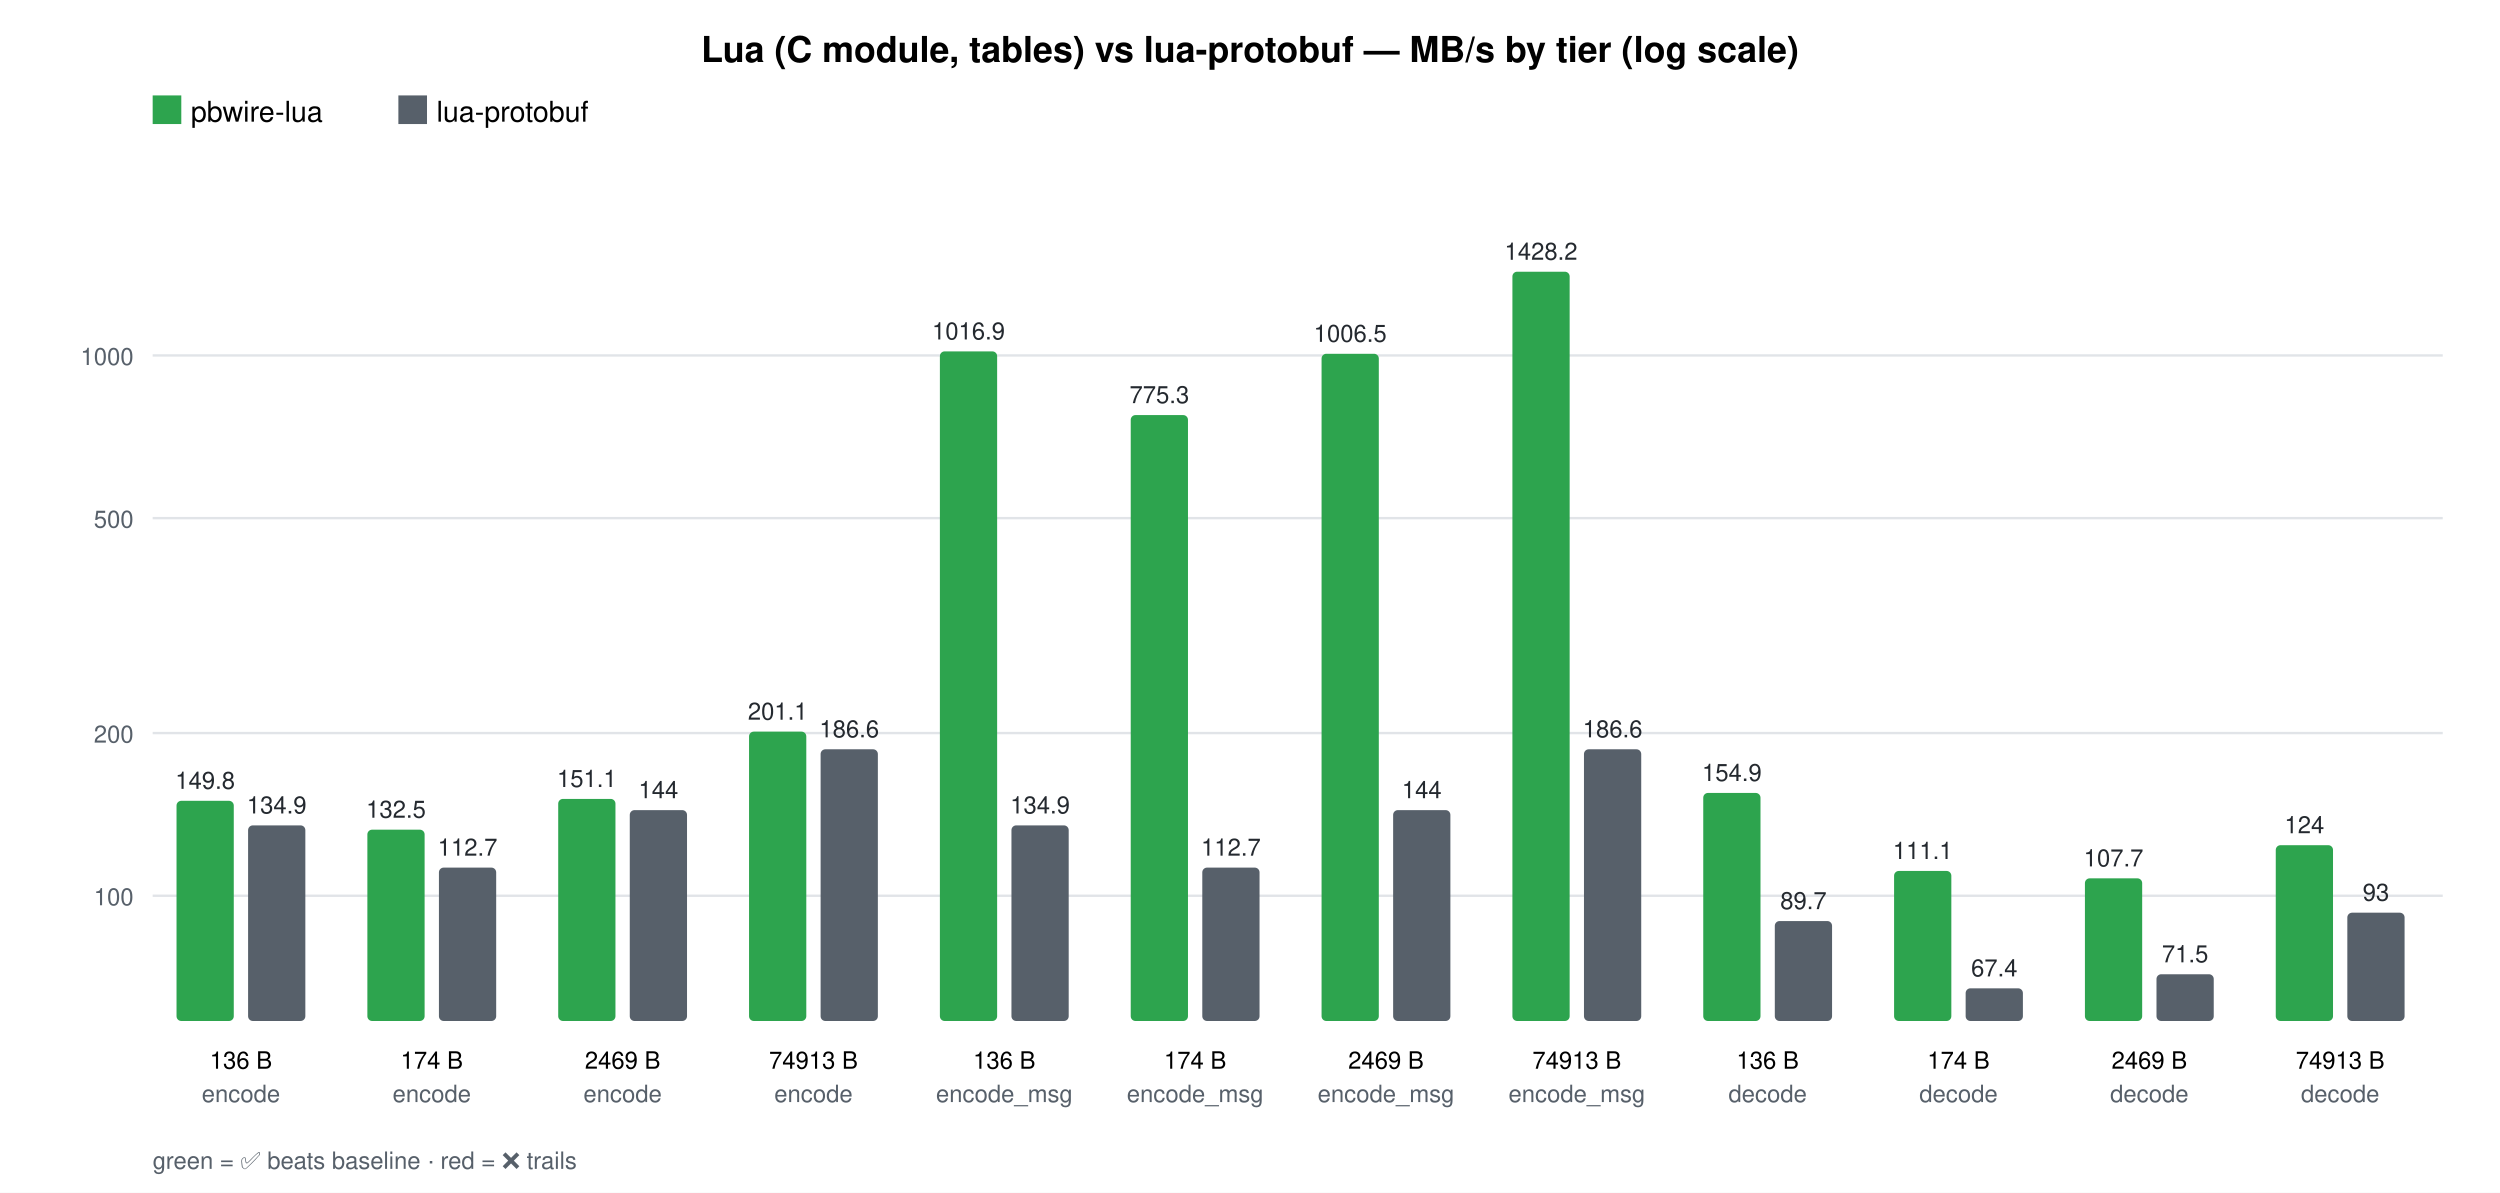
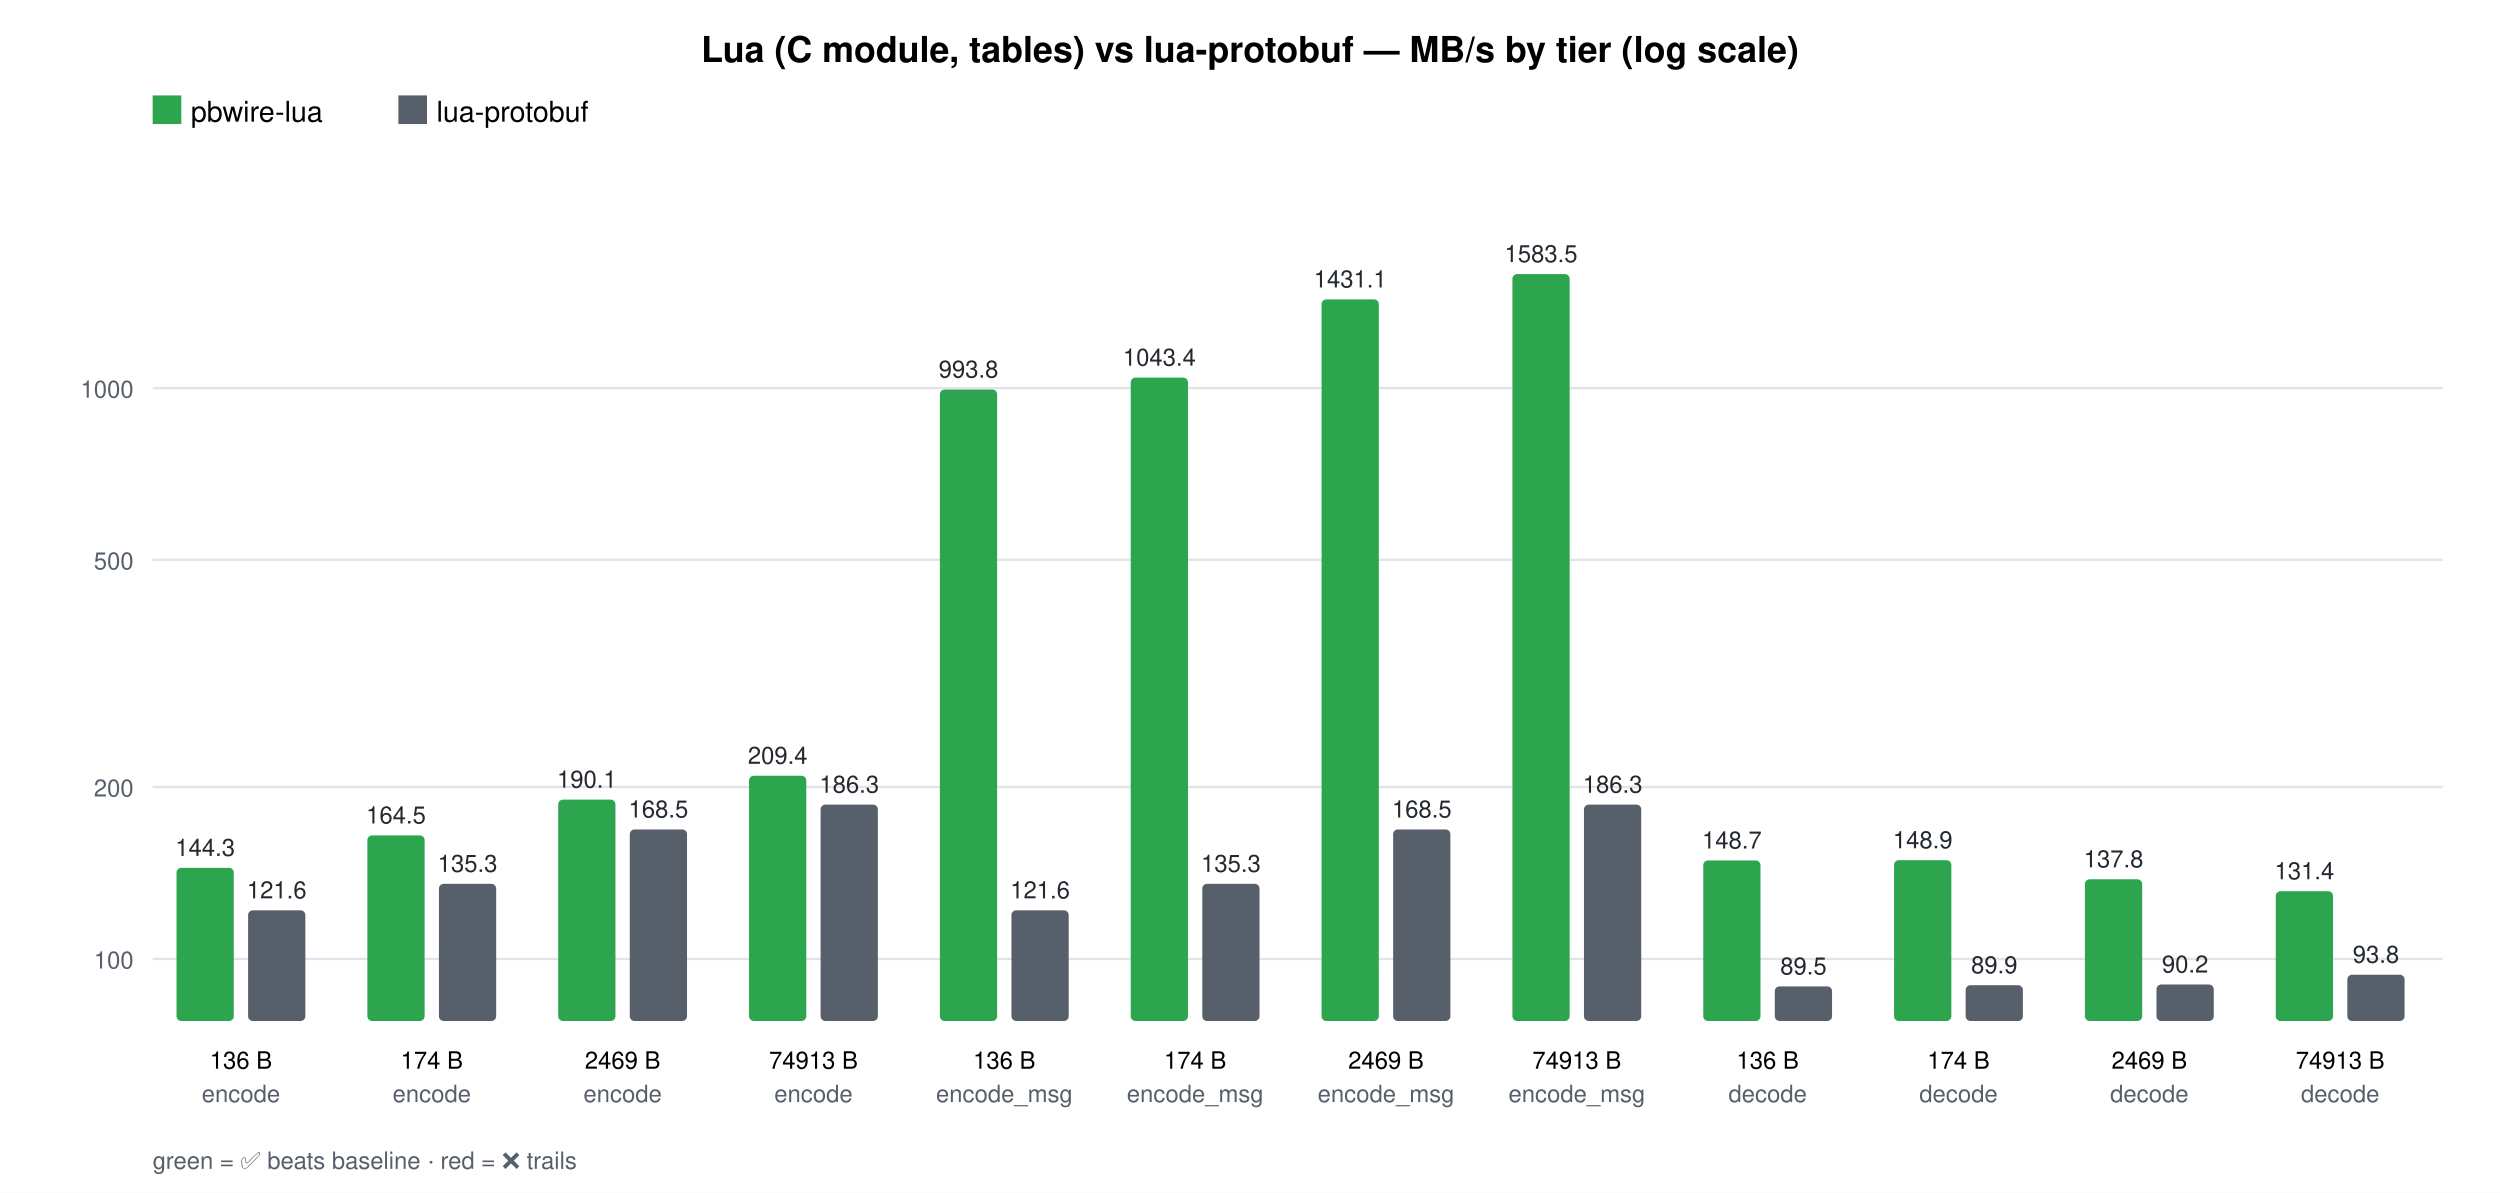
<svg xmlns="http://www.w3.org/2000/svg" width="1048" height="500" font-family="Helvetica, Arial, sans-serif">
  <rect width="1048" height="500" fill="#ffffff" />
  <text x="524.0" y="26" text-anchor="middle" font-size="15" font-weight="bold">Lua (C module, tables) vs lua-protobuf — MB/s by tier (log scale)</text>
  <rect x="64" y="40" width="12" height="12" fill="#2da44e" />
  <text x="80" y="51" font-size="12">pbwire-lua</text>
  <rect x="167.0" y="40" width="12" height="12" fill="#57606a" />
  <text x="183.0" y="51" font-size="12">lua-protobuf</text>
-   <line x1="64" y1="375.5" x2="1024" y2="375.5" stroke="#e1e4e8" />
-   <text x="56" y="379.5" text-anchor="end" font-size="10" fill="#57606a">100</text>
-   <line x1="64" y1="307.3" x2="1024" y2="307.3" stroke="#e1e4e8" />
-   <text x="56" y="311.3" text-anchor="end" font-size="10" fill="#57606a">200</text>
-   <line x1="64" y1="217.2" x2="1024" y2="217.2" stroke="#e1e4e8" />
-   <text x="56" y="221.2" text-anchor="end" font-size="10" fill="#57606a">500</text>
-   <line x1="64" y1="149.0" x2="1024" y2="149.0" stroke="#e1e4e8" />
-   <text x="56" y="153.0" text-anchor="end" font-size="10" fill="#57606a">1000</text>
+   <line x1="64" y1="402.0" x2="1024" y2="402.0" stroke="#e1e4e8" />
+   <text x="56" y="406.0" text-anchor="end" font-size="10" fill="#57606a">100</text>
+   <line x1="64" y1="329.9" x2="1024" y2="329.9" stroke="#e1e4e8" />
+   <text x="56" y="333.9" text-anchor="end" font-size="10" fill="#57606a">200</text>
+   <line x1="64" y1="234.7" x2="1024" y2="234.7" stroke="#e1e4e8" />
+   <text x="56" y="238.7" text-anchor="end" font-size="10" fill="#57606a">500</text>
+   <line x1="64" y1="162.7" x2="1024" y2="162.7" stroke="#e1e4e8" />
+   <text x="56" y="166.7" text-anchor="end" font-size="10" fill="#57606a">1000</text>
  <text x="101.0" y="448" text-anchor="middle" font-size="10">136 B</text>
  <text x="101.0" y="462" text-anchor="middle" font-size="10" fill="#57606a">encode</text>
-   <rect x="74.0" y="335.7" width="24" height="92.3" rx="2" fill="#2da44e" />
-   <text x="86.0" y="330.7" text-anchor="middle" font-size="10" fill="#24292f">149.8</text>
-   <rect x="104.0" y="346.0" width="24" height="82.0" rx="2" fill="#57606a" />
-   <text x="116.0" y="341.0" text-anchor="middle" font-size="10" fill="#24292f">134.9</text>
+   <rect x="74.0" y="363.8" width="24" height="64.2" rx="2" fill="#2da44e" />
+   <text x="86.0" y="358.8" text-anchor="middle" font-size="10" fill="#24292f">144.3</text>
+   <rect x="104.0" y="381.6" width="24" height="46.4" rx="2" fill="#57606a" />
+   <text x="116.0" y="376.6" text-anchor="middle" font-size="10" fill="#24292f">121.6</text>
  <text x="181.0" y="448" text-anchor="middle" font-size="10">174 B</text>
  <text x="181.0" y="462" text-anchor="middle" font-size="10" fill="#57606a">encode</text>
-   <rect x="154.0" y="347.8" width="24" height="80.2" rx="2" fill="#2da44e" />
-   <text x="166.0" y="342.8" text-anchor="middle" font-size="10" fill="#24292f">132.5</text>
-   <rect x="184.0" y="363.7" width="24" height="64.3" rx="2" fill="#57606a" />
-   <text x="196.0" y="358.7" text-anchor="middle" font-size="10" fill="#24292f">112.7</text>
+   <rect x="154.0" y="350.2" width="24" height="77.8" rx="2" fill="#2da44e" />
+   <text x="166.0" y="345.2" text-anchor="middle" font-size="10" fill="#24292f">164.5</text>
+   <rect x="184.0" y="370.5" width="24" height="57.5" rx="2" fill="#57606a" />
+   <text x="196.0" y="365.5" text-anchor="middle" font-size="10" fill="#24292f">135.3</text>
  <text x="261.0" y="448" text-anchor="middle" font-size="10">2469 B</text>
  <text x="261.0" y="462" text-anchor="middle" font-size="10" fill="#57606a">encode</text>
-   <rect x="234.0" y="334.9" width="24" height="93.1" rx="2" fill="#2da44e" />
-   <text x="246.0" y="329.9" text-anchor="middle" font-size="10" fill="#24292f">151.1</text>
-   <rect x="264.0" y="339.6" width="24" height="88.4" rx="2" fill="#57606a" />
-   <text x="276.0" y="334.6" text-anchor="middle" font-size="10" fill="#24292f">144</text>
+   <rect x="234.0" y="335.2" width="24" height="92.8" rx="2" fill="#2da44e" />
+   <text x="246.0" y="330.2" text-anchor="middle" font-size="10" fill="#24292f">190.1</text>
+   <rect x="264.0" y="347.7" width="24" height="80.3" rx="2" fill="#57606a" />
+   <text x="276.0" y="342.7" text-anchor="middle" font-size="10" fill="#24292f">168.5</text>
  <text x="341.0" y="448" text-anchor="middle" font-size="10">74913 B</text>
  <text x="341.0" y="462" text-anchor="middle" font-size="10" fill="#57606a">encode</text>
-   <rect x="314.0" y="306.7" width="24" height="121.3" rx="2" fill="#2da44e" />
-   <text x="326.0" y="301.7" text-anchor="middle" font-size="10" fill="#24292f">201.1</text>
-   <rect x="344.0" y="314.1" width="24" height="113.9" rx="2" fill="#57606a" />
-   <text x="356.0" y="309.1" text-anchor="middle" font-size="10" fill="#24292f">186.6</text>
+   <rect x="314.0" y="325.2" width="24" height="102.8" rx="2" fill="#2da44e" />
+   <text x="326.0" y="320.2" text-anchor="middle" font-size="10" fill="#24292f">209.4</text>
+   <rect x="344.0" y="337.3" width="24" height="90.7" rx="2" fill="#57606a" />
+   <text x="356.0" y="332.3" text-anchor="middle" font-size="10" fill="#24292f">186.3</text>
  <text x="421.0" y="448" text-anchor="middle" font-size="10">136 B</text>
  <text x="421.0" y="462" text-anchor="middle" font-size="10" fill="#57606a">encode_msg</text>
-   <rect x="394.0" y="147.3" width="24" height="280.7" rx="2" fill="#2da44e" />
-   <text x="406.0" y="142.3" text-anchor="middle" font-size="10" fill="#24292f">1016.9</text>
-   <rect x="424.0" y="346.0" width="24" height="82.0" rx="2" fill="#57606a" />
-   <text x="436.0" y="341.0" text-anchor="middle" font-size="10" fill="#24292f">134.9</text>
+   <rect x="394.0" y="163.3" width="24" height="264.7" rx="2" fill="#2da44e" />
+   <text x="406.0" y="158.3" text-anchor="middle" font-size="10" fill="#24292f">993.8</text>
+   <rect x="424.0" y="381.6" width="24" height="46.4" rx="2" fill="#57606a" />
+   <text x="436.0" y="376.6" text-anchor="middle" font-size="10" fill="#24292f">121.6</text>
  <text x="501.0" y="448" text-anchor="middle" font-size="10">174 B</text>
  <text x="501.0" y="462" text-anchor="middle" font-size="10" fill="#57606a">encode_msg</text>
-   <rect x="474.0" y="174.0" width="24" height="254.0" rx="2" fill="#2da44e" />
-   <text x="486.0" y="169.0" text-anchor="middle" font-size="10" fill="#24292f">775.3</text>
-   <rect x="504.0" y="363.7" width="24" height="64.3" rx="2" fill="#57606a" />
-   <text x="516.0" y="358.7" text-anchor="middle" font-size="10" fill="#24292f">112.7</text>
+   <rect x="474.0" y="158.3" width="24" height="269.7" rx="2" fill="#2da44e" />
+   <text x="486.0" y="153.3" text-anchor="middle" font-size="10" fill="#24292f">1043.4</text>
+   <rect x="504.0" y="370.5" width="24" height="57.5" rx="2" fill="#57606a" />
+   <text x="516.0" y="365.5" text-anchor="middle" font-size="10" fill="#24292f">135.3</text>
  <text x="581.0" y="448" text-anchor="middle" font-size="10">2469 B</text>
  <text x="581.0" y="462" text-anchor="middle" font-size="10" fill="#57606a">encode_msg</text>
-   <rect x="554.0" y="148.3" width="24" height="279.7" rx="2" fill="#2da44e" />
-   <text x="566.0" y="143.3" text-anchor="middle" font-size="10" fill="#24292f">1006.5</text>
-   <rect x="584.0" y="339.6" width="24" height="88.4" rx="2" fill="#57606a" />
-   <text x="596.0" y="334.6" text-anchor="middle" font-size="10" fill="#24292f">144</text>
+   <rect x="554.0" y="125.5" width="24" height="302.5" rx="2" fill="#2da44e" />
+   <text x="566.0" y="120.5" text-anchor="middle" font-size="10" fill="#24292f">1431.1</text>
+   <rect x="584.0" y="347.7" width="24" height="80.3" rx="2" fill="#57606a" />
+   <text x="596.0" y="342.7" text-anchor="middle" font-size="10" fill="#24292f">168.5</text>
  <text x="661.0" y="448" text-anchor="middle" font-size="10">74913 B</text>
  <text x="661.0" y="462" text-anchor="middle" font-size="10" fill="#57606a">encode_msg</text>
-   <rect x="634.0" y="113.9" width="24" height="314.1" rx="2" fill="#2da44e" />
-   <text x="646.0" y="108.9" text-anchor="middle" font-size="10" fill="#24292f">1428.2</text>
-   <rect x="664.0" y="314.1" width="24" height="113.9" rx="2" fill="#57606a" />
-   <text x="676.0" y="309.1" text-anchor="middle" font-size="10" fill="#24292f">186.6</text>
+   <rect x="634.0" y="114.9" width="24" height="313.1" rx="2" fill="#2da44e" />
+   <text x="646.0" y="109.9" text-anchor="middle" font-size="10" fill="#24292f">1583.5</text>
+   <rect x="664.0" y="337.3" width="24" height="90.7" rx="2" fill="#57606a" />
+   <text x="676.0" y="332.3" text-anchor="middle" font-size="10" fill="#24292f">186.3</text>
  <text x="741.0" y="448" text-anchor="middle" font-size="10">136 B</text>
  <text x="741.0" y="462" text-anchor="middle" font-size="10" fill="#57606a">decode</text>
-   <rect x="714.0" y="332.4" width="24" height="95.6" rx="2" fill="#2da44e" />
-   <text x="726.0" y="327.4" text-anchor="middle" font-size="10" fill="#24292f">154.9</text>
-   <rect x="744.0" y="386.1" width="24" height="41.9" rx="2" fill="#57606a" />
-   <text x="756.0" y="381.1" text-anchor="middle" font-size="10" fill="#24292f">89.7</text>
+   <rect x="714.0" y="360.7" width="24" height="67.3" rx="2" fill="#2da44e" />
+   <text x="726.0" y="355.7" text-anchor="middle" font-size="10" fill="#24292f">148.7</text>
+   <rect x="744.0" y="413.5" width="24" height="14.5" rx="2" fill="#57606a" />
+   <text x="756.0" y="408.5" text-anchor="middle" font-size="10" fill="#24292f">89.5</text>
  <text x="821.0" y="448" text-anchor="middle" font-size="10">174 B</text>
  <text x="821.0" y="462" text-anchor="middle" font-size="10" fill="#57606a">decode</text>
-   <rect x="794.0" y="365.1" width="24" height="62.9" rx="2" fill="#2da44e" />
-   <text x="806.0" y="360.1" text-anchor="middle" font-size="10" fill="#24292f">111.1</text>
-   <rect x="824.0" y="414.3" width="24" height="13.7" rx="2" fill="#57606a" />
-   <text x="836.0" y="409.3" text-anchor="middle" font-size="10" fill="#24292f">67.4</text>
+   <rect x="794.0" y="360.6" width="24" height="67.4" rx="2" fill="#2da44e" />
+   <text x="806.0" y="355.6" text-anchor="middle" font-size="10" fill="#24292f">148.9</text>
+   <rect x="824.0" y="413.0" width="24" height="15.0" rx="2" fill="#57606a" />
+   <text x="836.0" y="408.0" text-anchor="middle" font-size="10" fill="#24292f">89.9</text>
  <text x="901.0" y="448" text-anchor="middle" font-size="10">2469 B</text>
  <text x="901.0" y="462" text-anchor="middle" font-size="10" fill="#57606a">decode</text>
-   <rect x="874.0" y="368.2" width="24" height="59.8" rx="2" fill="#2da44e" />
-   <text x="886.0" y="363.2" text-anchor="middle" font-size="10" fill="#24292f">107.7</text>
-   <rect x="904.0" y="408.4" width="24" height="19.6" rx="2" fill="#57606a" />
-   <text x="916.0" y="403.4" text-anchor="middle" font-size="10" fill="#24292f">71.5</text>
+   <rect x="874.0" y="368.6" width="24" height="59.4" rx="2" fill="#2da44e" />
+   <text x="886.0" y="363.6" text-anchor="middle" font-size="10" fill="#24292f">137.8</text>
+   <rect x="904.0" y="412.7" width="24" height="15.3" rx="2" fill="#57606a" />
+   <text x="916.0" y="407.7" text-anchor="middle" font-size="10" fill="#24292f">90.2</text>
  <text x="981.0" y="448" text-anchor="middle" font-size="10">74913 B</text>
  <text x="981.0" y="462" text-anchor="middle" font-size="10" fill="#57606a">decode</text>
-   <rect x="954.0" y="354.3" width="24" height="73.7" rx="2" fill="#2da44e" />
-   <text x="966.0" y="349.3" text-anchor="middle" font-size="10" fill="#24292f">124</text>
-   <rect x="984.0" y="382.6" width="24" height="45.4" rx="2" fill="#57606a" />
-   <text x="996.0" y="377.6" text-anchor="middle" font-size="10" fill="#24292f">93</text>
+   <rect x="954.0" y="373.6" width="24" height="54.4" rx="2" fill="#2da44e" />
+   <text x="966.0" y="368.6" text-anchor="middle" font-size="10" fill="#24292f">131.4</text>
+   <rect x="984.0" y="408.6" width="24" height="19.4" rx="2" fill="#57606a" />
+   <text x="996.0" y="403.6" text-anchor="middle" font-size="10" fill="#24292f">93.8</text>
  <text x="64" y="490" font-size="10" fill="#57606a">green = ✅ beats baseline · red = ❌ trails</text>
</svg>
